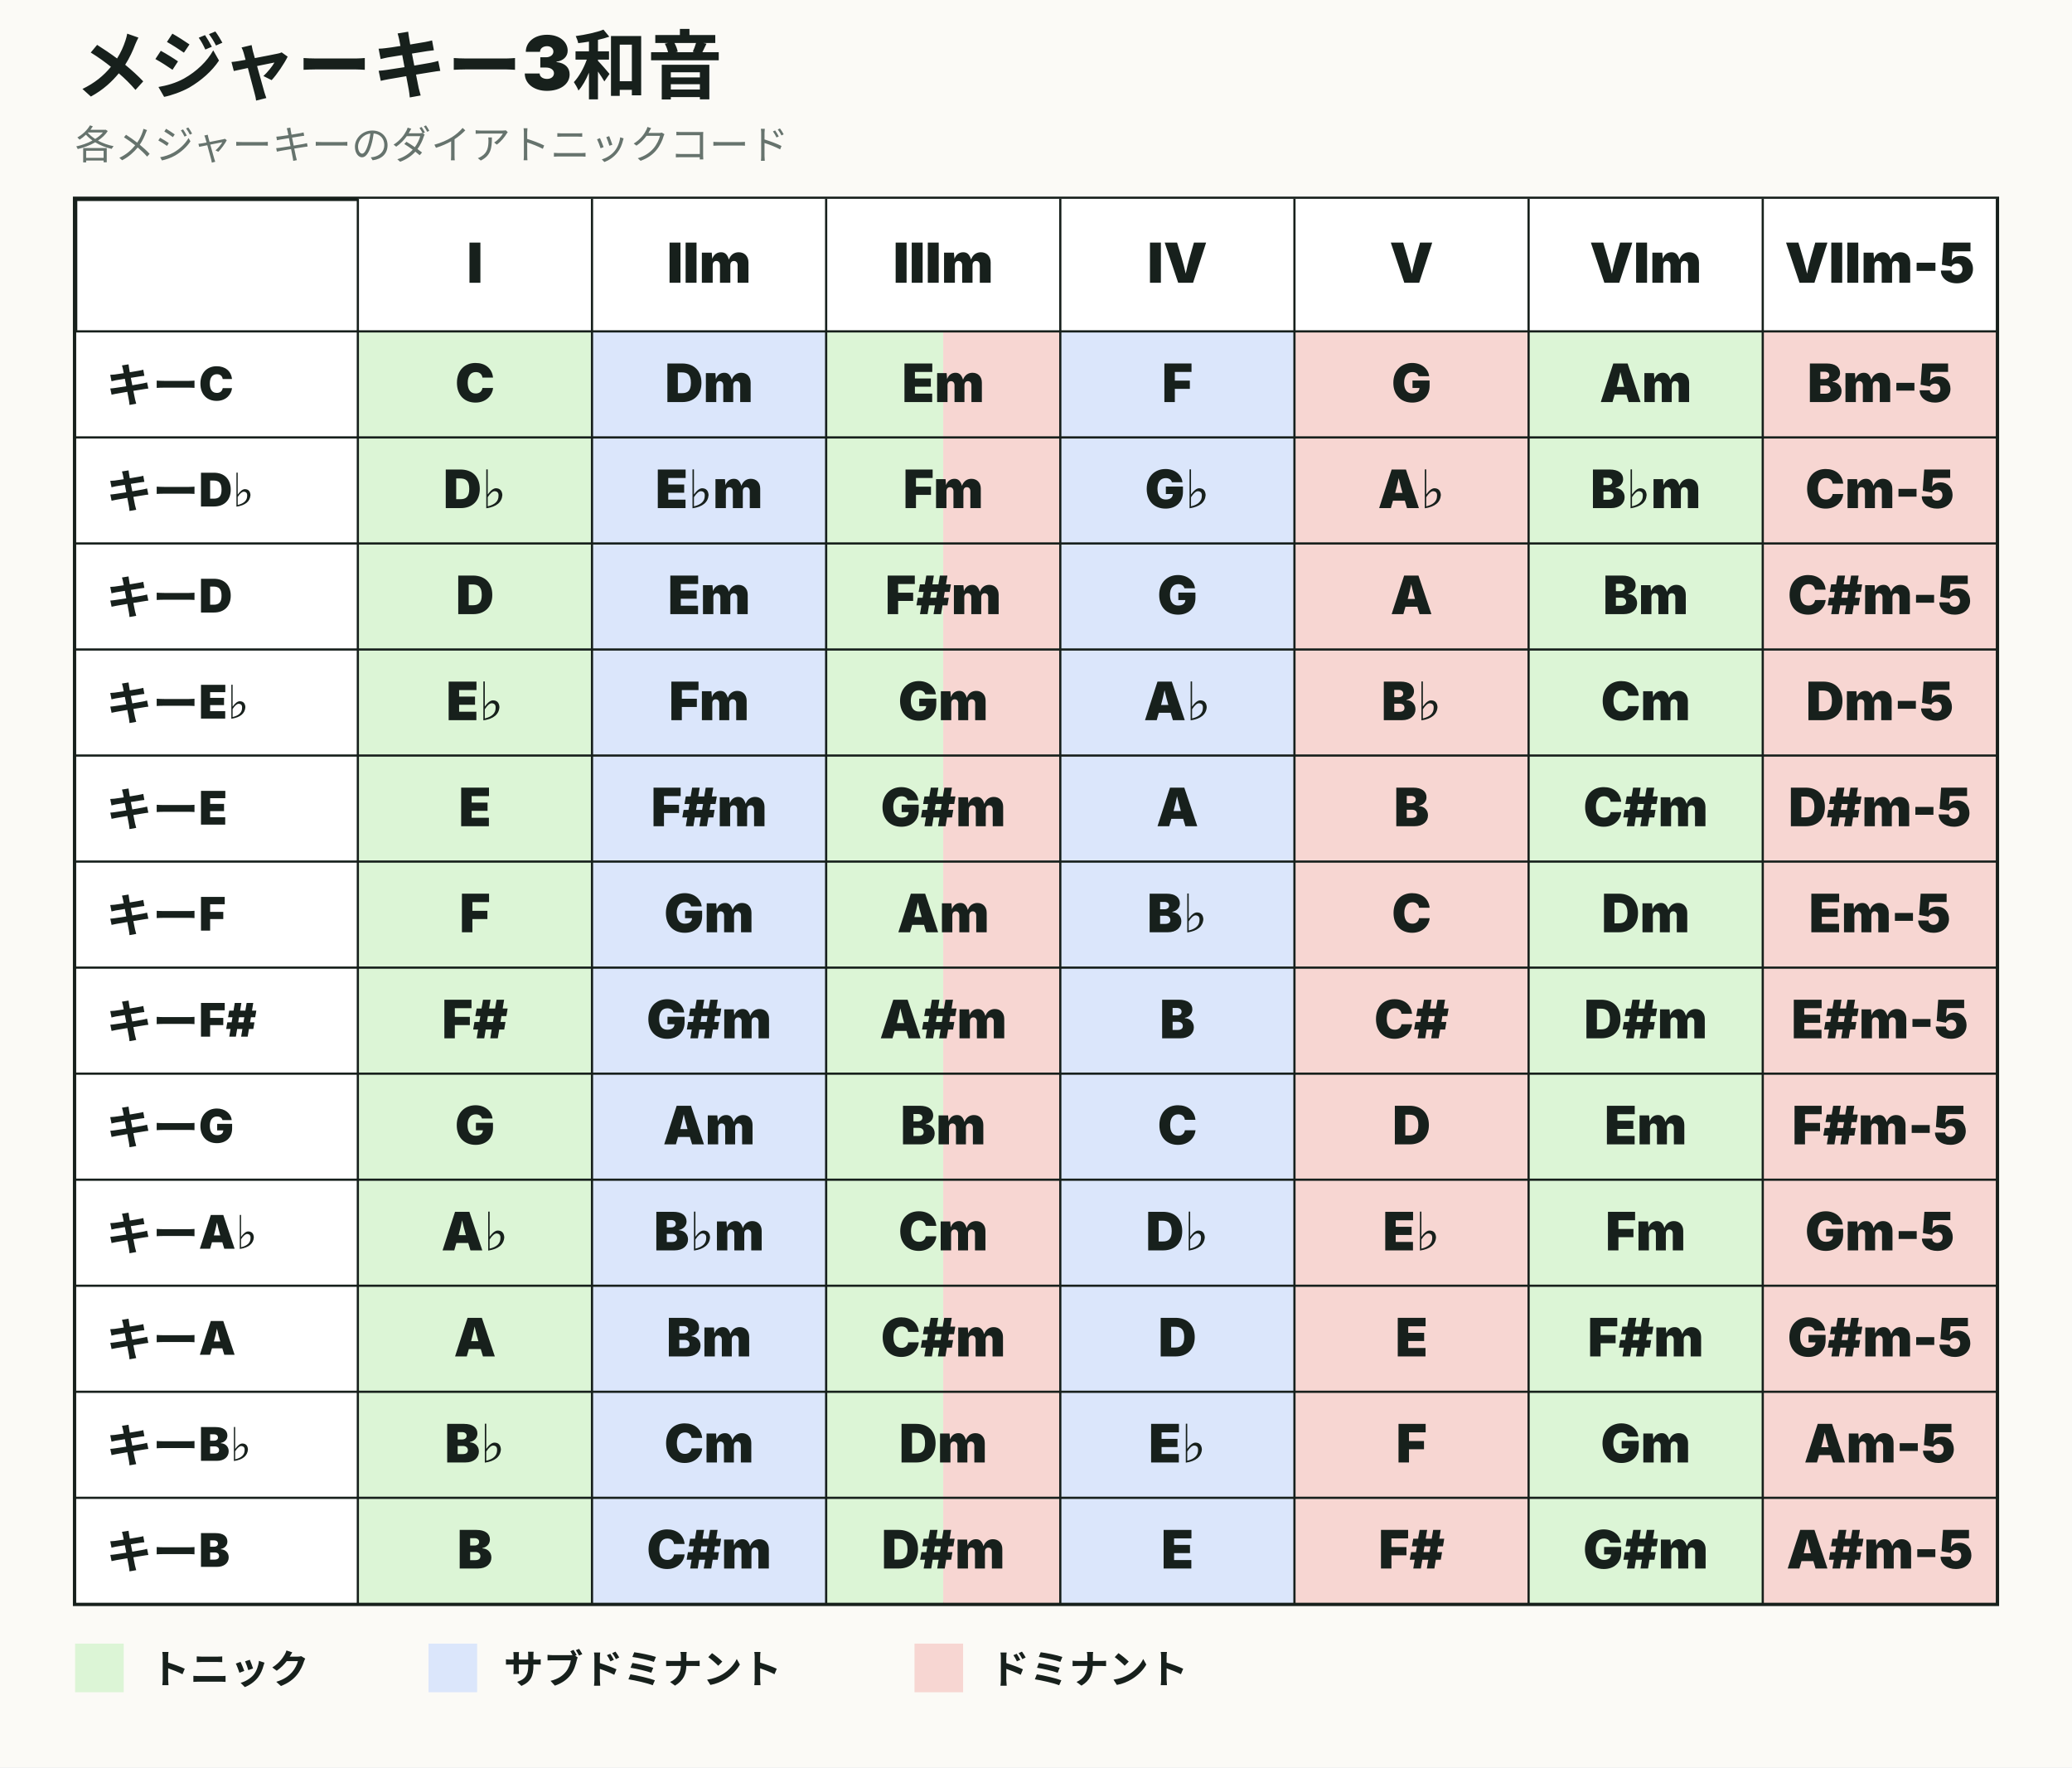
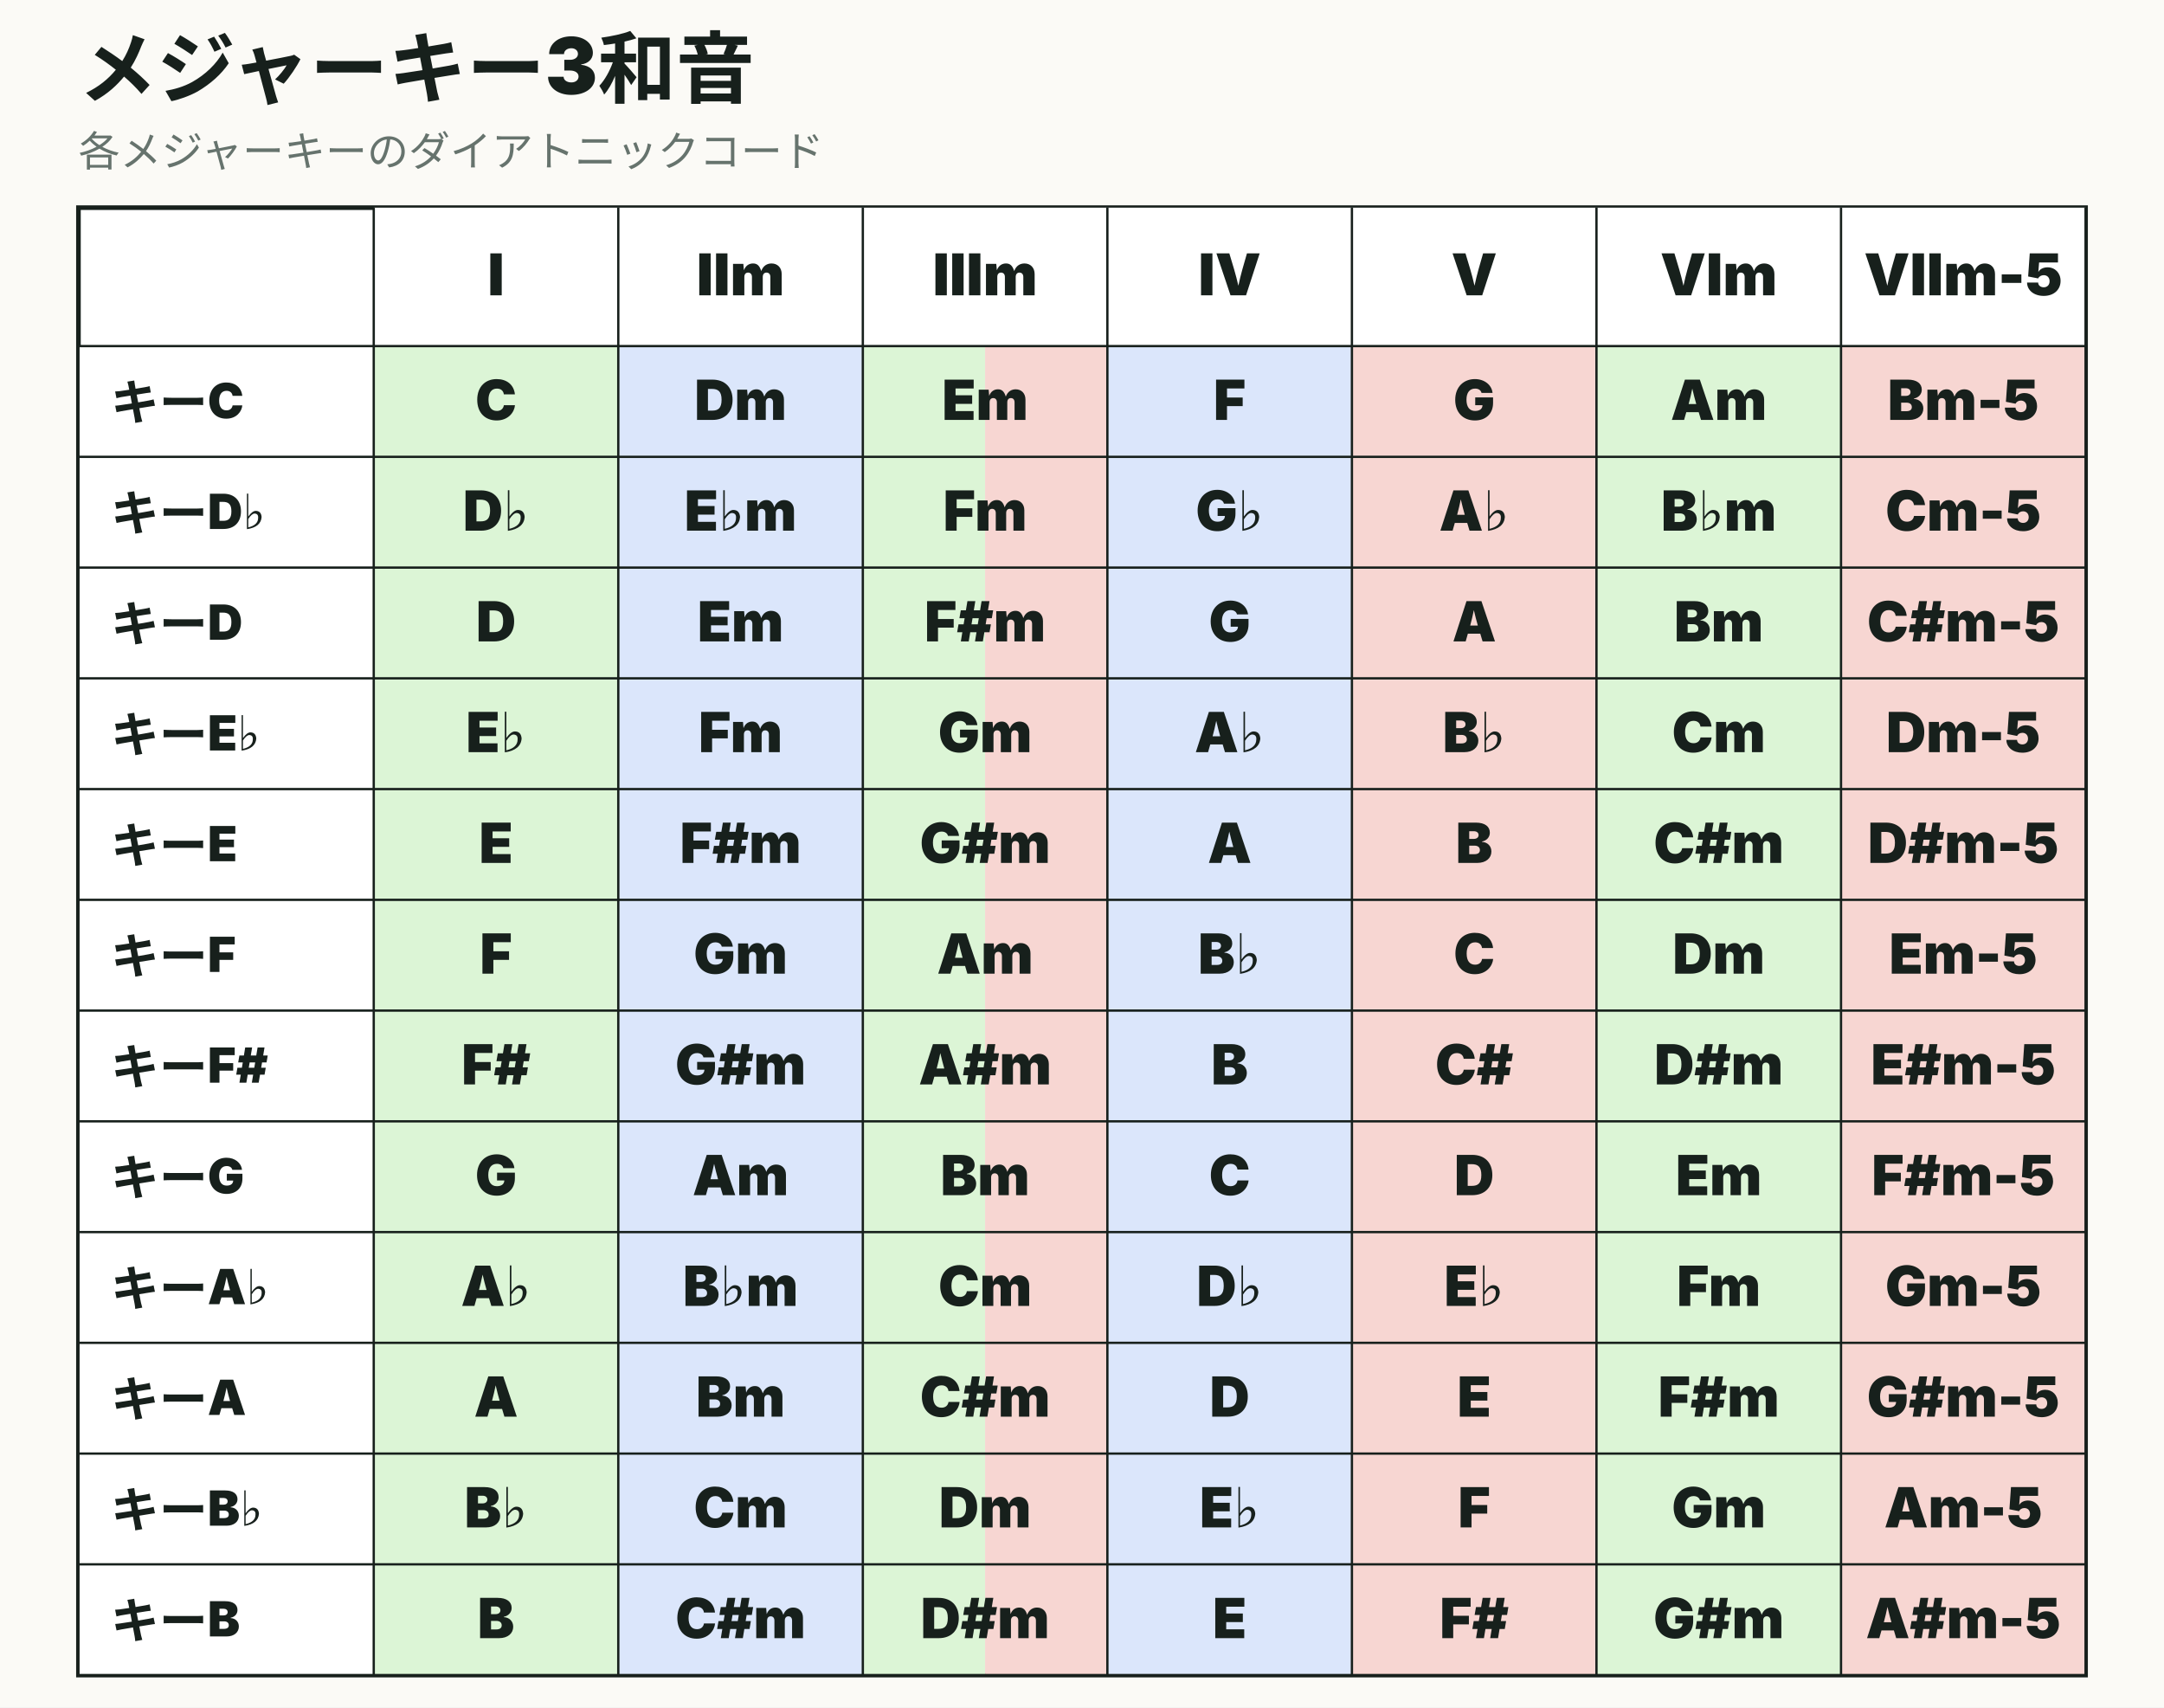
- <svg xmlns="http://www.w3.org/2000/svg" width="938" height="800" viewBox="0 0 938 800" role="img" aria-labelledby="title desc">
+ <svg xmlns="http://www.w3.org/2000/svg" width="938" height="740" viewBox="0 0 938 740" role="img" aria-labelledby="title desc">
  <rect width="100%" height="100%" fill="#fbfaf6" />
  <style>text{font-family:Inter,system-ui,-apple-system,BlinkMacSystemFont,"Hiragino Sans","Yu Gothic",sans-serif;fill:#17201c}.title{font-size:34px;font-weight:900}.sub{font-size:18px;fill:#66736d}.headText{font-size:25px;font-weight:900}.keyText{font-size:21px;font-weight:900}.cellText{font-size:24px;font-weight:850}.legendText{font-size:18px;font-weight:800}.noteText{font-size:16px;fill:#35423c}.line{stroke:#17201c;stroke-width:1}</style>
  <text x="34" y="42" class="title">メジャーキー3和音</text>
  <text x="34" y="72" class="sub">各メジャーキーのダイアトニックコード</text>
  <rect x="34" y="90" width="870" height="636" fill="#fff" stroke="#17201c" stroke-width="2" />
  <rect x="162" y="90" width="106" height="60" fill="#fff" />
  <text x="215" y="128" text-anchor="middle" class="headText">I</text>
  <rect x="268" y="90" width="106" height="60" fill="#fff" />
  <text x="321" y="128" text-anchor="middle" class="headText">IIm</text>
  <rect x="374" y="90" width="106" height="60" fill="#fff" />
  <text x="427" y="128" text-anchor="middle" class="headText">IIIm</text>
  <rect x="480" y="90" width="106" height="60" fill="#fff" />
  <text x="533" y="128" text-anchor="middle" class="headText">IV</text>
  <rect x="586" y="90" width="106" height="60" fill="#fff" />
  <text x="639" y="128" text-anchor="middle" class="headText">V</text>
  <rect x="692" y="90" width="106" height="60" fill="#fff" />
  <text x="745" y="128" text-anchor="middle" class="headText">VIm</text>
  <rect x="798" y="90" width="106" height="60" fill="#fff" />
  <text x="851" y="128" text-anchor="middle" class="headText">VIIm-5</text>
  <rect x="34" y="150" width="128" height="48" fill="#fff" />
  <text x="48" y="182" class="keyText">キーC</text>
  <rect x="162" y="150" width="106" height="48" fill="#dcf5d6" />
  <text x="215" y="182" text-anchor="middle" class="cellText">C</text>
  <rect x="268" y="150" width="106" height="48" fill="#dbe6fb" />
  <text x="321" y="182" text-anchor="middle" class="cellText">Dm</text>
  <rect x="374" y="150" width="53" height="48" fill="#dcf5d6" />
  <rect x="427" y="150" width="53" height="48" fill="#f7d6d2" />
  <text x="427" y="182" text-anchor="middle" class="cellText">Em</text>
  <rect x="480" y="150" width="106" height="48" fill="#dbe6fb" />
  <text x="533" y="182" text-anchor="middle" class="cellText">F</text>
  <rect x="586" y="150" width="106" height="48" fill="#f7d6d2" />
  <text x="639" y="182" text-anchor="middle" class="cellText">G</text>
  <rect x="692" y="150" width="106" height="48" fill="#dcf5d6" />
  <text x="745" y="182" text-anchor="middle" class="cellText">Am</text>
  <rect x="798" y="150" width="106" height="48" fill="#f7d6d2" />
  <text x="851" y="182" text-anchor="middle" class="cellText">Bm-5</text>
  <rect x="34" y="198" width="128" height="48" fill="#fff" />
  <text x="48" y="230" class="keyText">キーD♭</text>
  <rect x="162" y="198" width="106" height="48" fill="#dcf5d6" />
  <text x="215" y="230" text-anchor="middle" class="cellText">D♭</text>
  <rect x="268" y="198" width="106" height="48" fill="#dbe6fb" />
  <text x="321" y="230" text-anchor="middle" class="cellText">E♭m</text>
  <rect x="374" y="198" width="53" height="48" fill="#dcf5d6" />
  <rect x="427" y="198" width="53" height="48" fill="#f7d6d2" />
  <text x="427" y="230" text-anchor="middle" class="cellText">Fm</text>
  <rect x="480" y="198" width="106" height="48" fill="#dbe6fb" />
  <text x="533" y="230" text-anchor="middle" class="cellText">G♭</text>
  <rect x="586" y="198" width="106" height="48" fill="#f7d6d2" />
  <text x="639" y="230" text-anchor="middle" class="cellText">A♭</text>
  <rect x="692" y="198" width="106" height="48" fill="#dcf5d6" />
  <text x="745" y="230" text-anchor="middle" class="cellText">B♭m</text>
  <rect x="798" y="198" width="106" height="48" fill="#f7d6d2" />
  <text x="851" y="230" text-anchor="middle" class="cellText">Cm-5</text>
  <rect x="34" y="246" width="128" height="48" fill="#fff" />
  <text x="48" y="278" class="keyText">キーD</text>
  <rect x="162" y="246" width="106" height="48" fill="#dcf5d6" />
  <text x="215" y="278" text-anchor="middle" class="cellText">D</text>
  <rect x="268" y="246" width="106" height="48" fill="#dbe6fb" />
  <text x="321" y="278" text-anchor="middle" class="cellText">Em</text>
  <rect x="374" y="246" width="53" height="48" fill="#dcf5d6" />
  <rect x="427" y="246" width="53" height="48" fill="#f7d6d2" />
  <text x="427" y="278" text-anchor="middle" class="cellText">F#m</text>
  <rect x="480" y="246" width="106" height="48" fill="#dbe6fb" />
  <text x="533" y="278" text-anchor="middle" class="cellText">G</text>
  <rect x="586" y="246" width="106" height="48" fill="#f7d6d2" />
  <text x="639" y="278" text-anchor="middle" class="cellText">A</text>
  <rect x="692" y="246" width="106" height="48" fill="#dcf5d6" />
  <text x="745" y="278" text-anchor="middle" class="cellText">Bm</text>
  <rect x="798" y="246" width="106" height="48" fill="#f7d6d2" />
  <text x="851" y="278" text-anchor="middle" class="cellText">C#m-5</text>
  <rect x="34" y="294" width="128" height="48" fill="#fff" />
  <text x="48" y="326" class="keyText">キーE♭</text>
  <rect x="162" y="294" width="106" height="48" fill="#dcf5d6" />
  <text x="215" y="326" text-anchor="middle" class="cellText">E♭</text>
  <rect x="268" y="294" width="106" height="48" fill="#dbe6fb" />
  <text x="321" y="326" text-anchor="middle" class="cellText">Fm</text>
  <rect x="374" y="294" width="53" height="48" fill="#dcf5d6" />
  <rect x="427" y="294" width="53" height="48" fill="#f7d6d2" />
  <text x="427" y="326" text-anchor="middle" class="cellText">Gm</text>
  <rect x="480" y="294" width="106" height="48" fill="#dbe6fb" />
  <text x="533" y="326" text-anchor="middle" class="cellText">A♭</text>
  <rect x="586" y="294" width="106" height="48" fill="#f7d6d2" />
  <text x="639" y="326" text-anchor="middle" class="cellText">B♭</text>
  <rect x="692" y="294" width="106" height="48" fill="#dcf5d6" />
  <text x="745" y="326" text-anchor="middle" class="cellText">Cm</text>
  <rect x="798" y="294" width="106" height="48" fill="#f7d6d2" />
  <text x="851" y="326" text-anchor="middle" class="cellText">Dm-5</text>
  <rect x="34" y="342" width="128" height="48" fill="#fff" />
  <text x="48" y="374" class="keyText">キーE</text>
  <rect x="162" y="342" width="106" height="48" fill="#dcf5d6" />
  <text x="215" y="374" text-anchor="middle" class="cellText">E</text>
  <rect x="268" y="342" width="106" height="48" fill="#dbe6fb" />
  <text x="321" y="374" text-anchor="middle" class="cellText">F#m</text>
  <rect x="374" y="342" width="53" height="48" fill="#dcf5d6" />
  <rect x="427" y="342" width="53" height="48" fill="#f7d6d2" />
  <text x="427" y="374" text-anchor="middle" class="cellText">G#m</text>
  <rect x="480" y="342" width="106" height="48" fill="#dbe6fb" />
  <text x="533" y="374" text-anchor="middle" class="cellText">A</text>
  <rect x="586" y="342" width="106" height="48" fill="#f7d6d2" />
  <text x="639" y="374" text-anchor="middle" class="cellText">B</text>
  <rect x="692" y="342" width="106" height="48" fill="#dcf5d6" />
  <text x="745" y="374" text-anchor="middle" class="cellText">C#m</text>
  <rect x="798" y="342" width="106" height="48" fill="#f7d6d2" />
  <text x="851" y="374" text-anchor="middle" class="cellText">D#m-5</text>
  <rect x="34" y="390" width="128" height="48" fill="#fff" />
  <text x="48" y="422" class="keyText">キーF</text>
  <rect x="162" y="390" width="106" height="48" fill="#dcf5d6" />
  <text x="215" y="422" text-anchor="middle" class="cellText">F</text>
  <rect x="268" y="390" width="106" height="48" fill="#dbe6fb" />
  <text x="321" y="422" text-anchor="middle" class="cellText">Gm</text>
  <rect x="374" y="390" width="53" height="48" fill="#dcf5d6" />
  <rect x="427" y="390" width="53" height="48" fill="#f7d6d2" />
  <text x="427" y="422" text-anchor="middle" class="cellText">Am</text>
  <rect x="480" y="390" width="106" height="48" fill="#dbe6fb" />
  <text x="533" y="422" text-anchor="middle" class="cellText">B♭</text>
  <rect x="586" y="390" width="106" height="48" fill="#f7d6d2" />
  <text x="639" y="422" text-anchor="middle" class="cellText">C</text>
  <rect x="692" y="390" width="106" height="48" fill="#dcf5d6" />
  <text x="745" y="422" text-anchor="middle" class="cellText">Dm</text>
  <rect x="798" y="390" width="106" height="48" fill="#f7d6d2" />
  <text x="851" y="422" text-anchor="middle" class="cellText">Em-5</text>
  <rect x="34" y="438" width="128" height="48" fill="#fff" />
  <text x="48" y="470" class="keyText">キーF#</text>
  <rect x="162" y="438" width="106" height="48" fill="#dcf5d6" />
  <text x="215" y="470" text-anchor="middle" class="cellText">F#</text>
  <rect x="268" y="438" width="106" height="48" fill="#dbe6fb" />
  <text x="321" y="470" text-anchor="middle" class="cellText">G#m</text>
  <rect x="374" y="438" width="53" height="48" fill="#dcf5d6" />
  <rect x="427" y="438" width="53" height="48" fill="#f7d6d2" />
  <text x="427" y="470" text-anchor="middle" class="cellText">A#m</text>
  <rect x="480" y="438" width="106" height="48" fill="#dbe6fb" />
  <text x="533" y="470" text-anchor="middle" class="cellText">B</text>
  <rect x="586" y="438" width="106" height="48" fill="#f7d6d2" />
  <text x="639" y="470" text-anchor="middle" class="cellText">C#</text>
  <rect x="692" y="438" width="106" height="48" fill="#dcf5d6" />
  <text x="745" y="470" text-anchor="middle" class="cellText">D#m</text>
  <rect x="798" y="438" width="106" height="48" fill="#f7d6d2" />
  <text x="851" y="470" text-anchor="middle" class="cellText">E#m-5</text>
  <rect x="34" y="486" width="128" height="48" fill="#fff" />
  <text x="48" y="518" class="keyText">キーG</text>
  <rect x="162" y="486" width="106" height="48" fill="#dcf5d6" />
  <text x="215" y="518" text-anchor="middle" class="cellText">G</text>
  <rect x="268" y="486" width="106" height="48" fill="#dbe6fb" />
  <text x="321" y="518" text-anchor="middle" class="cellText">Am</text>
  <rect x="374" y="486" width="53" height="48" fill="#dcf5d6" />
  <rect x="427" y="486" width="53" height="48" fill="#f7d6d2" />
  <text x="427" y="518" text-anchor="middle" class="cellText">Bm</text>
  <rect x="480" y="486" width="106" height="48" fill="#dbe6fb" />
  <text x="533" y="518" text-anchor="middle" class="cellText">C</text>
  <rect x="586" y="486" width="106" height="48" fill="#f7d6d2" />
  <text x="639" y="518" text-anchor="middle" class="cellText">D</text>
  <rect x="692" y="486" width="106" height="48" fill="#dcf5d6" />
  <text x="745" y="518" text-anchor="middle" class="cellText">Em</text>
  <rect x="798" y="486" width="106" height="48" fill="#f7d6d2" />
  <text x="851" y="518" text-anchor="middle" class="cellText">F#m-5</text>
  <rect x="34" y="534" width="128" height="48" fill="#fff" />
  <text x="48" y="566" class="keyText">キーA♭</text>
  <rect x="162" y="534" width="106" height="48" fill="#dcf5d6" />
  <text x="215" y="566" text-anchor="middle" class="cellText">A♭</text>
  <rect x="268" y="534" width="106" height="48" fill="#dbe6fb" />
  <text x="321" y="566" text-anchor="middle" class="cellText">B♭m</text>
  <rect x="374" y="534" width="53" height="48" fill="#dcf5d6" />
  <rect x="427" y="534" width="53" height="48" fill="#f7d6d2" />
  <text x="427" y="566" text-anchor="middle" class="cellText">Cm</text>
  <rect x="480" y="534" width="106" height="48" fill="#dbe6fb" />
  <text x="533" y="566" text-anchor="middle" class="cellText">D♭</text>
  <rect x="586" y="534" width="106" height="48" fill="#f7d6d2" />
  <text x="639" y="566" text-anchor="middle" class="cellText">E♭</text>
  <rect x="692" y="534" width="106" height="48" fill="#dcf5d6" />
  <text x="745" y="566" text-anchor="middle" class="cellText">Fm</text>
  <rect x="798" y="534" width="106" height="48" fill="#f7d6d2" />
  <text x="851" y="566" text-anchor="middle" class="cellText">Gm-5</text>
  <rect x="34" y="582" width="128" height="48" fill="#fff" />
  <text x="48" y="614" class="keyText">キーA</text>
  <rect x="162" y="582" width="106" height="48" fill="#dcf5d6" />
  <text x="215" y="614" text-anchor="middle" class="cellText">A</text>
  <rect x="268" y="582" width="106" height="48" fill="#dbe6fb" />
  <text x="321" y="614" text-anchor="middle" class="cellText">Bm</text>
  <rect x="374" y="582" width="53" height="48" fill="#dcf5d6" />
  <rect x="427" y="582" width="53" height="48" fill="#f7d6d2" />
  <text x="427" y="614" text-anchor="middle" class="cellText">C#m</text>
  <rect x="480" y="582" width="106" height="48" fill="#dbe6fb" />
  <text x="533" y="614" text-anchor="middle" class="cellText">D</text>
  <rect x="586" y="582" width="106" height="48" fill="#f7d6d2" />
  <text x="639" y="614" text-anchor="middle" class="cellText">E</text>
  <rect x="692" y="582" width="106" height="48" fill="#dcf5d6" />
  <text x="745" y="614" text-anchor="middle" class="cellText">F#m</text>
  <rect x="798" y="582" width="106" height="48" fill="#f7d6d2" />
  <text x="851" y="614" text-anchor="middle" class="cellText">G#m-5</text>
  <rect x="34" y="630" width="128" height="48" fill="#fff" />
  <text x="48" y="662" class="keyText">キーB♭</text>
  <rect x="162" y="630" width="106" height="48" fill="#dcf5d6" />
  <text x="215" y="662" text-anchor="middle" class="cellText">B♭</text>
  <rect x="268" y="630" width="106" height="48" fill="#dbe6fb" />
  <text x="321" y="662" text-anchor="middle" class="cellText">Cm</text>
  <rect x="374" y="630" width="53" height="48" fill="#dcf5d6" />
  <rect x="427" y="630" width="53" height="48" fill="#f7d6d2" />
  <text x="427" y="662" text-anchor="middle" class="cellText">Dm</text>
  <rect x="480" y="630" width="106" height="48" fill="#dbe6fb" />
  <text x="533" y="662" text-anchor="middle" class="cellText">E♭</text>
  <rect x="586" y="630" width="106" height="48" fill="#f7d6d2" />
  <text x="639" y="662" text-anchor="middle" class="cellText">F</text>
  <rect x="692" y="630" width="106" height="48" fill="#dcf5d6" />
  <text x="745" y="662" text-anchor="middle" class="cellText">Gm</text>
  <rect x="798" y="630" width="106" height="48" fill="#f7d6d2" />
  <text x="851" y="662" text-anchor="middle" class="cellText">Am-5</text>
  <rect x="34" y="678" width="128" height="48" fill="#fff" />
  <text x="48" y="710" class="keyText">キーB</text>
  <rect x="162" y="678" width="106" height="48" fill="#dcf5d6" />
  <text x="215" y="710" text-anchor="middle" class="cellText">B</text>
  <rect x="268" y="678" width="106" height="48" fill="#dbe6fb" />
  <text x="321" y="710" text-anchor="middle" class="cellText">C#m</text>
  <rect x="374" y="678" width="53" height="48" fill="#dcf5d6" />
  <rect x="427" y="678" width="53" height="48" fill="#f7d6d2" />
  <text x="427" y="710" text-anchor="middle" class="cellText">D#m</text>
  <rect x="480" y="678" width="106" height="48" fill="#dbe6fb" />
  <text x="533" y="710" text-anchor="middle" class="cellText">E</text>
  <rect x="586" y="678" width="106" height="48" fill="#f7d6d2" />
  <text x="639" y="710" text-anchor="middle" class="cellText">F#</text>
  <rect x="692" y="678" width="106" height="48" fill="#dcf5d6" />
  <text x="745" y="710" text-anchor="middle" class="cellText">G#m</text>
  <rect x="798" y="678" width="106" height="48" fill="#f7d6d2" />
  <text x="851" y="710" text-anchor="middle" class="cellText">A#m-5</text>
  <line x1="34" y1="150" x2="904" y2="150" class="line" />
  <line x1="34" y1="198" x2="904" y2="198" class="line" />
  <line x1="34" y1="246" x2="904" y2="246" class="line" />
  <line x1="34" y1="294" x2="904" y2="294" class="line" />
  <line x1="34" y1="342" x2="904" y2="342" class="line" />
  <line x1="34" y1="390" x2="904" y2="390" class="line" />
  <line x1="34" y1="438" x2="904" y2="438" class="line" />
  <line x1="34" y1="486" x2="904" y2="486" class="line" />
  <line x1="34" y1="534" x2="904" y2="534" class="line" />
  <line x1="34" y1="582" x2="904" y2="582" class="line" />
  <line x1="34" y1="630" x2="904" y2="630" class="line" />
  <line x1="34" y1="678" x2="904" y2="678" class="line" />
  <line x1="34" y1="726" x2="904" y2="726" class="line" />
  <line x1="34" y1="90" x2="34" y2="726" class="line" />
  <line x1="162" y1="90" x2="162" y2="726" class="line" />
  <line x1="268" y1="90" x2="268" y2="726" class="line" />
  <line x1="374" y1="90" x2="374" y2="726" class="line" />
  <line x1="480" y1="90" x2="480" y2="726" class="line" />
  <line x1="586" y1="90" x2="586" y2="726" class="line" />
  <line x1="692" y1="90" x2="692" y2="726" class="line" />
  <line x1="798" y1="90" x2="798" y2="726" class="line" />
  <line x1="904" y1="90" x2="904" y2="726" class="line" />
-   <rect x="34" y="744" width="22" height="22" fill="#dcf5d6" />
-   <text x="68" y="762" class="legendText">トニック</text>
-   <rect x="194" y="744" width="22" height="22" fill="#dbe6fb" />
-   <text x="228" y="762" class="legendText">サブドミナント</text>
-   <rect x="414" y="744" width="22" height="22" fill="#f7d6d2" />
-   <text x="448" y="762" class="legendText">ドミナント</text>
</svg>
